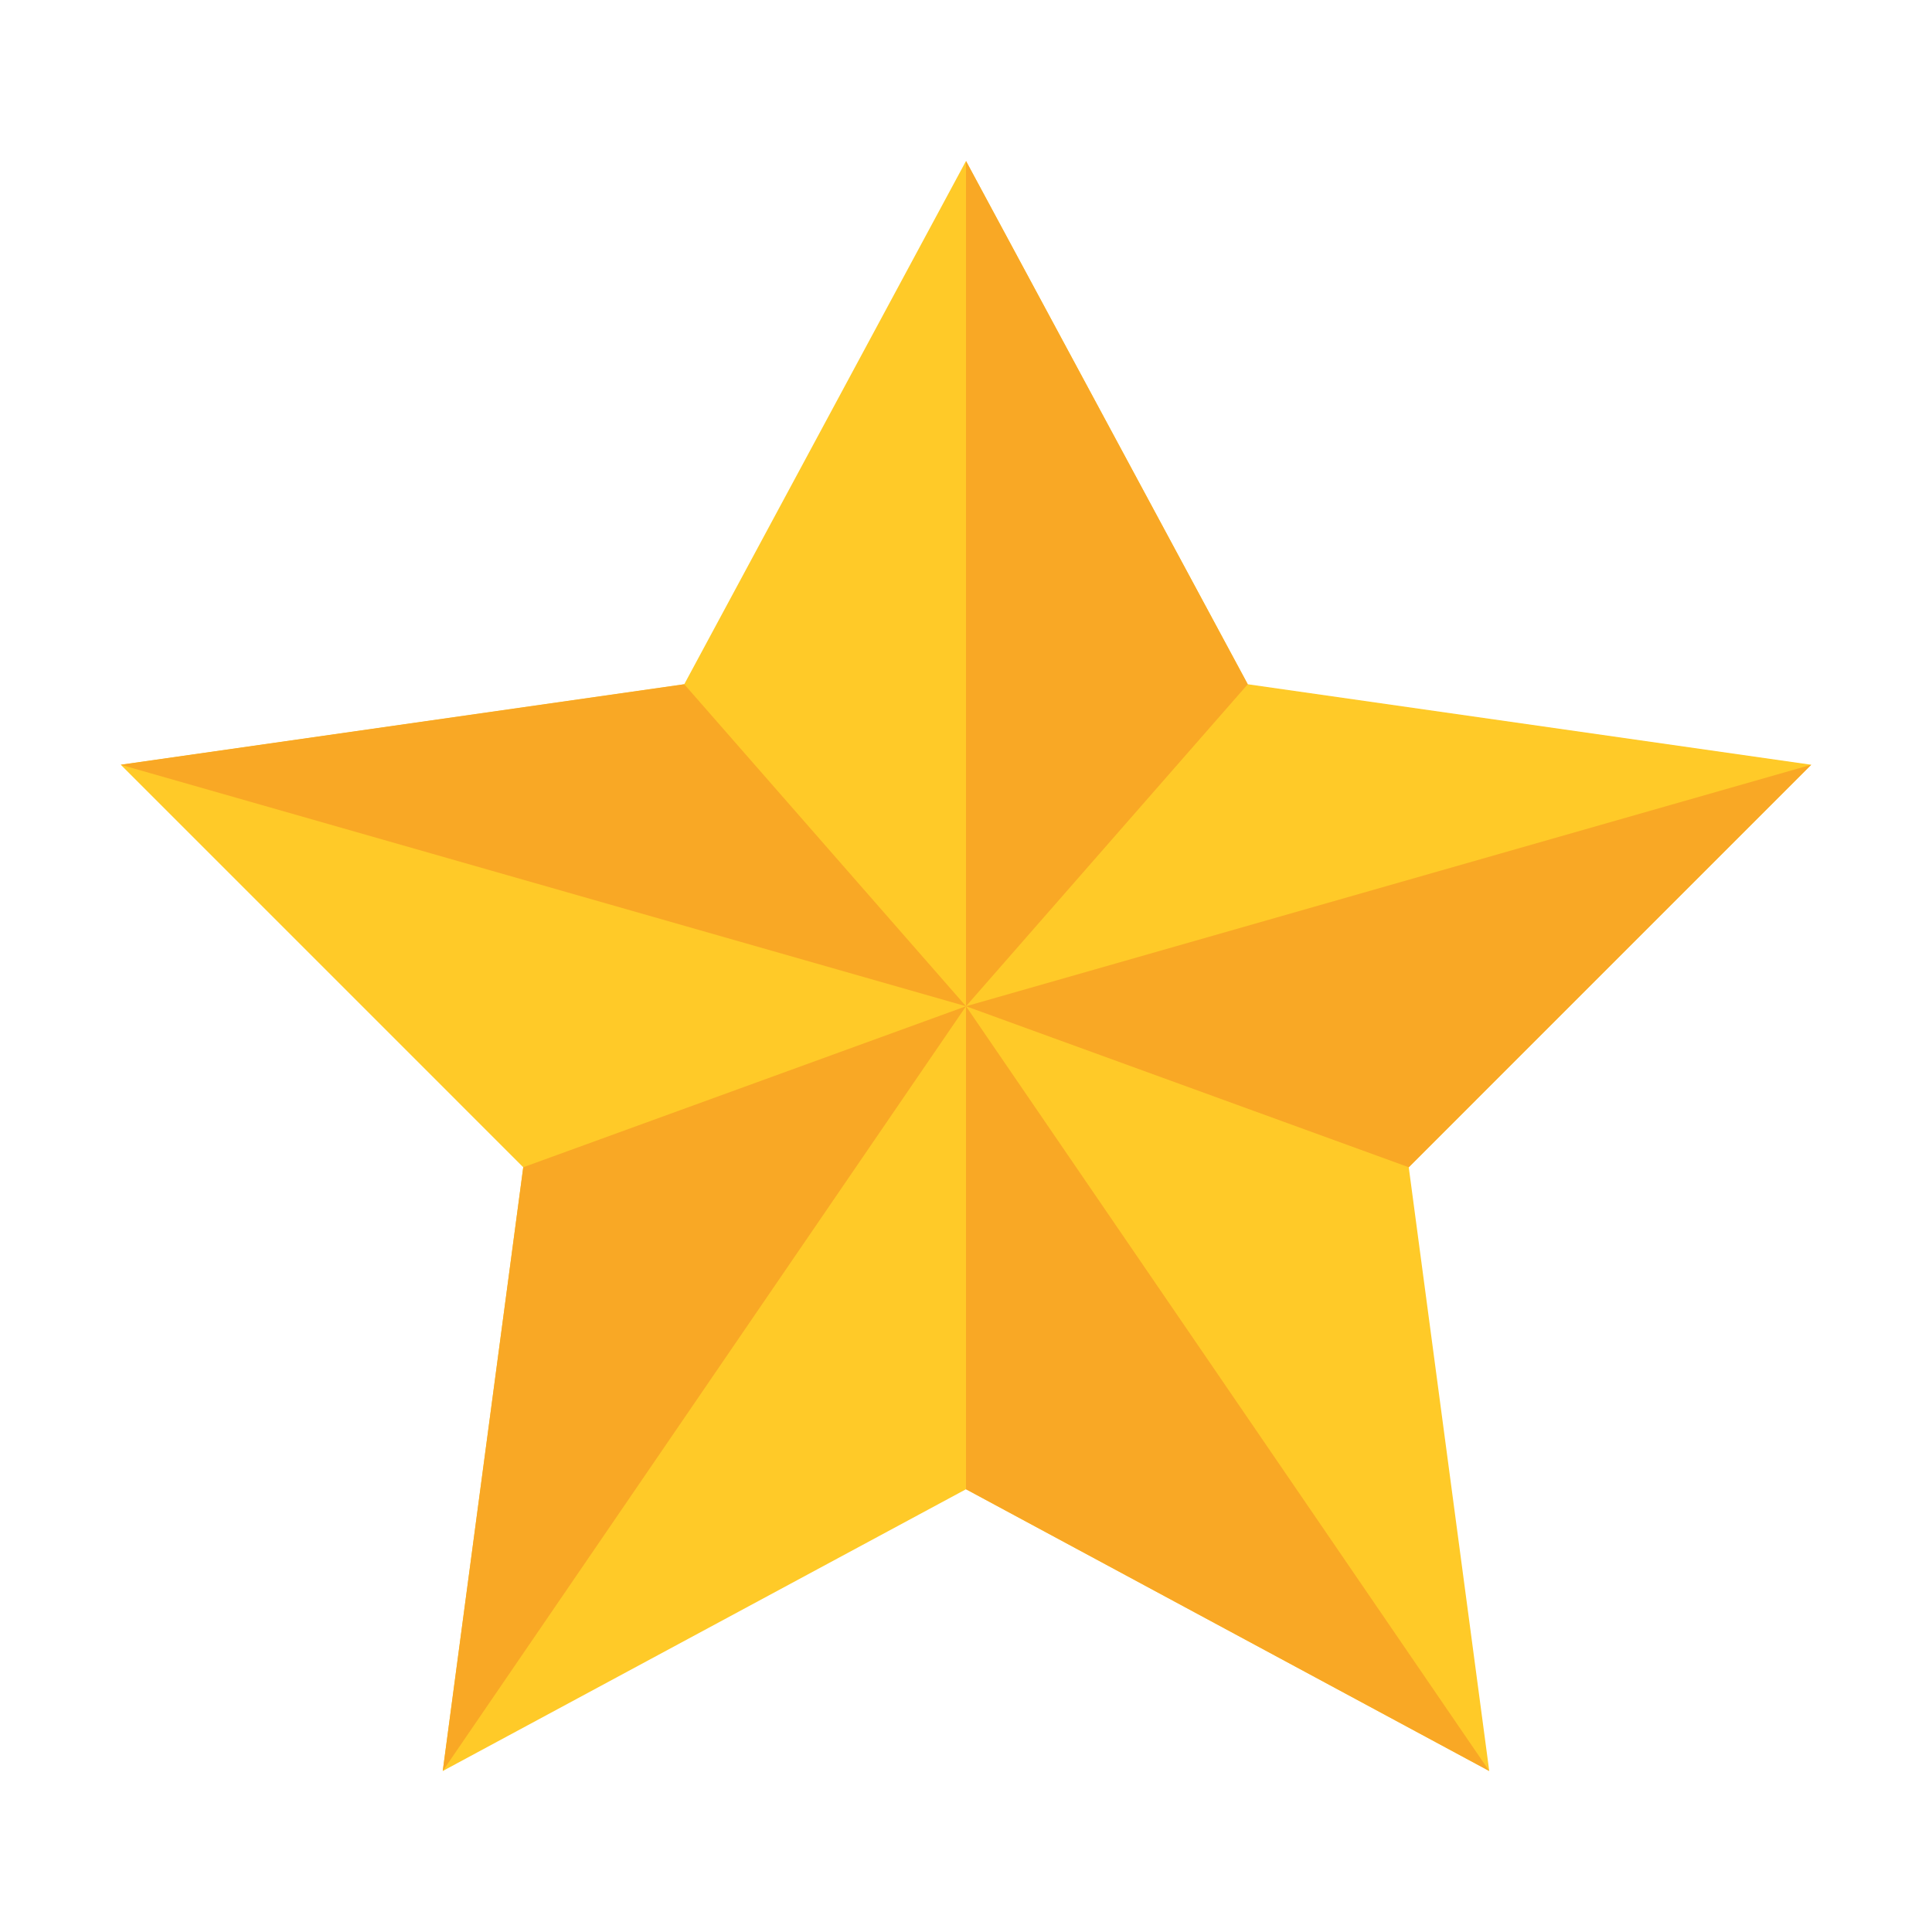
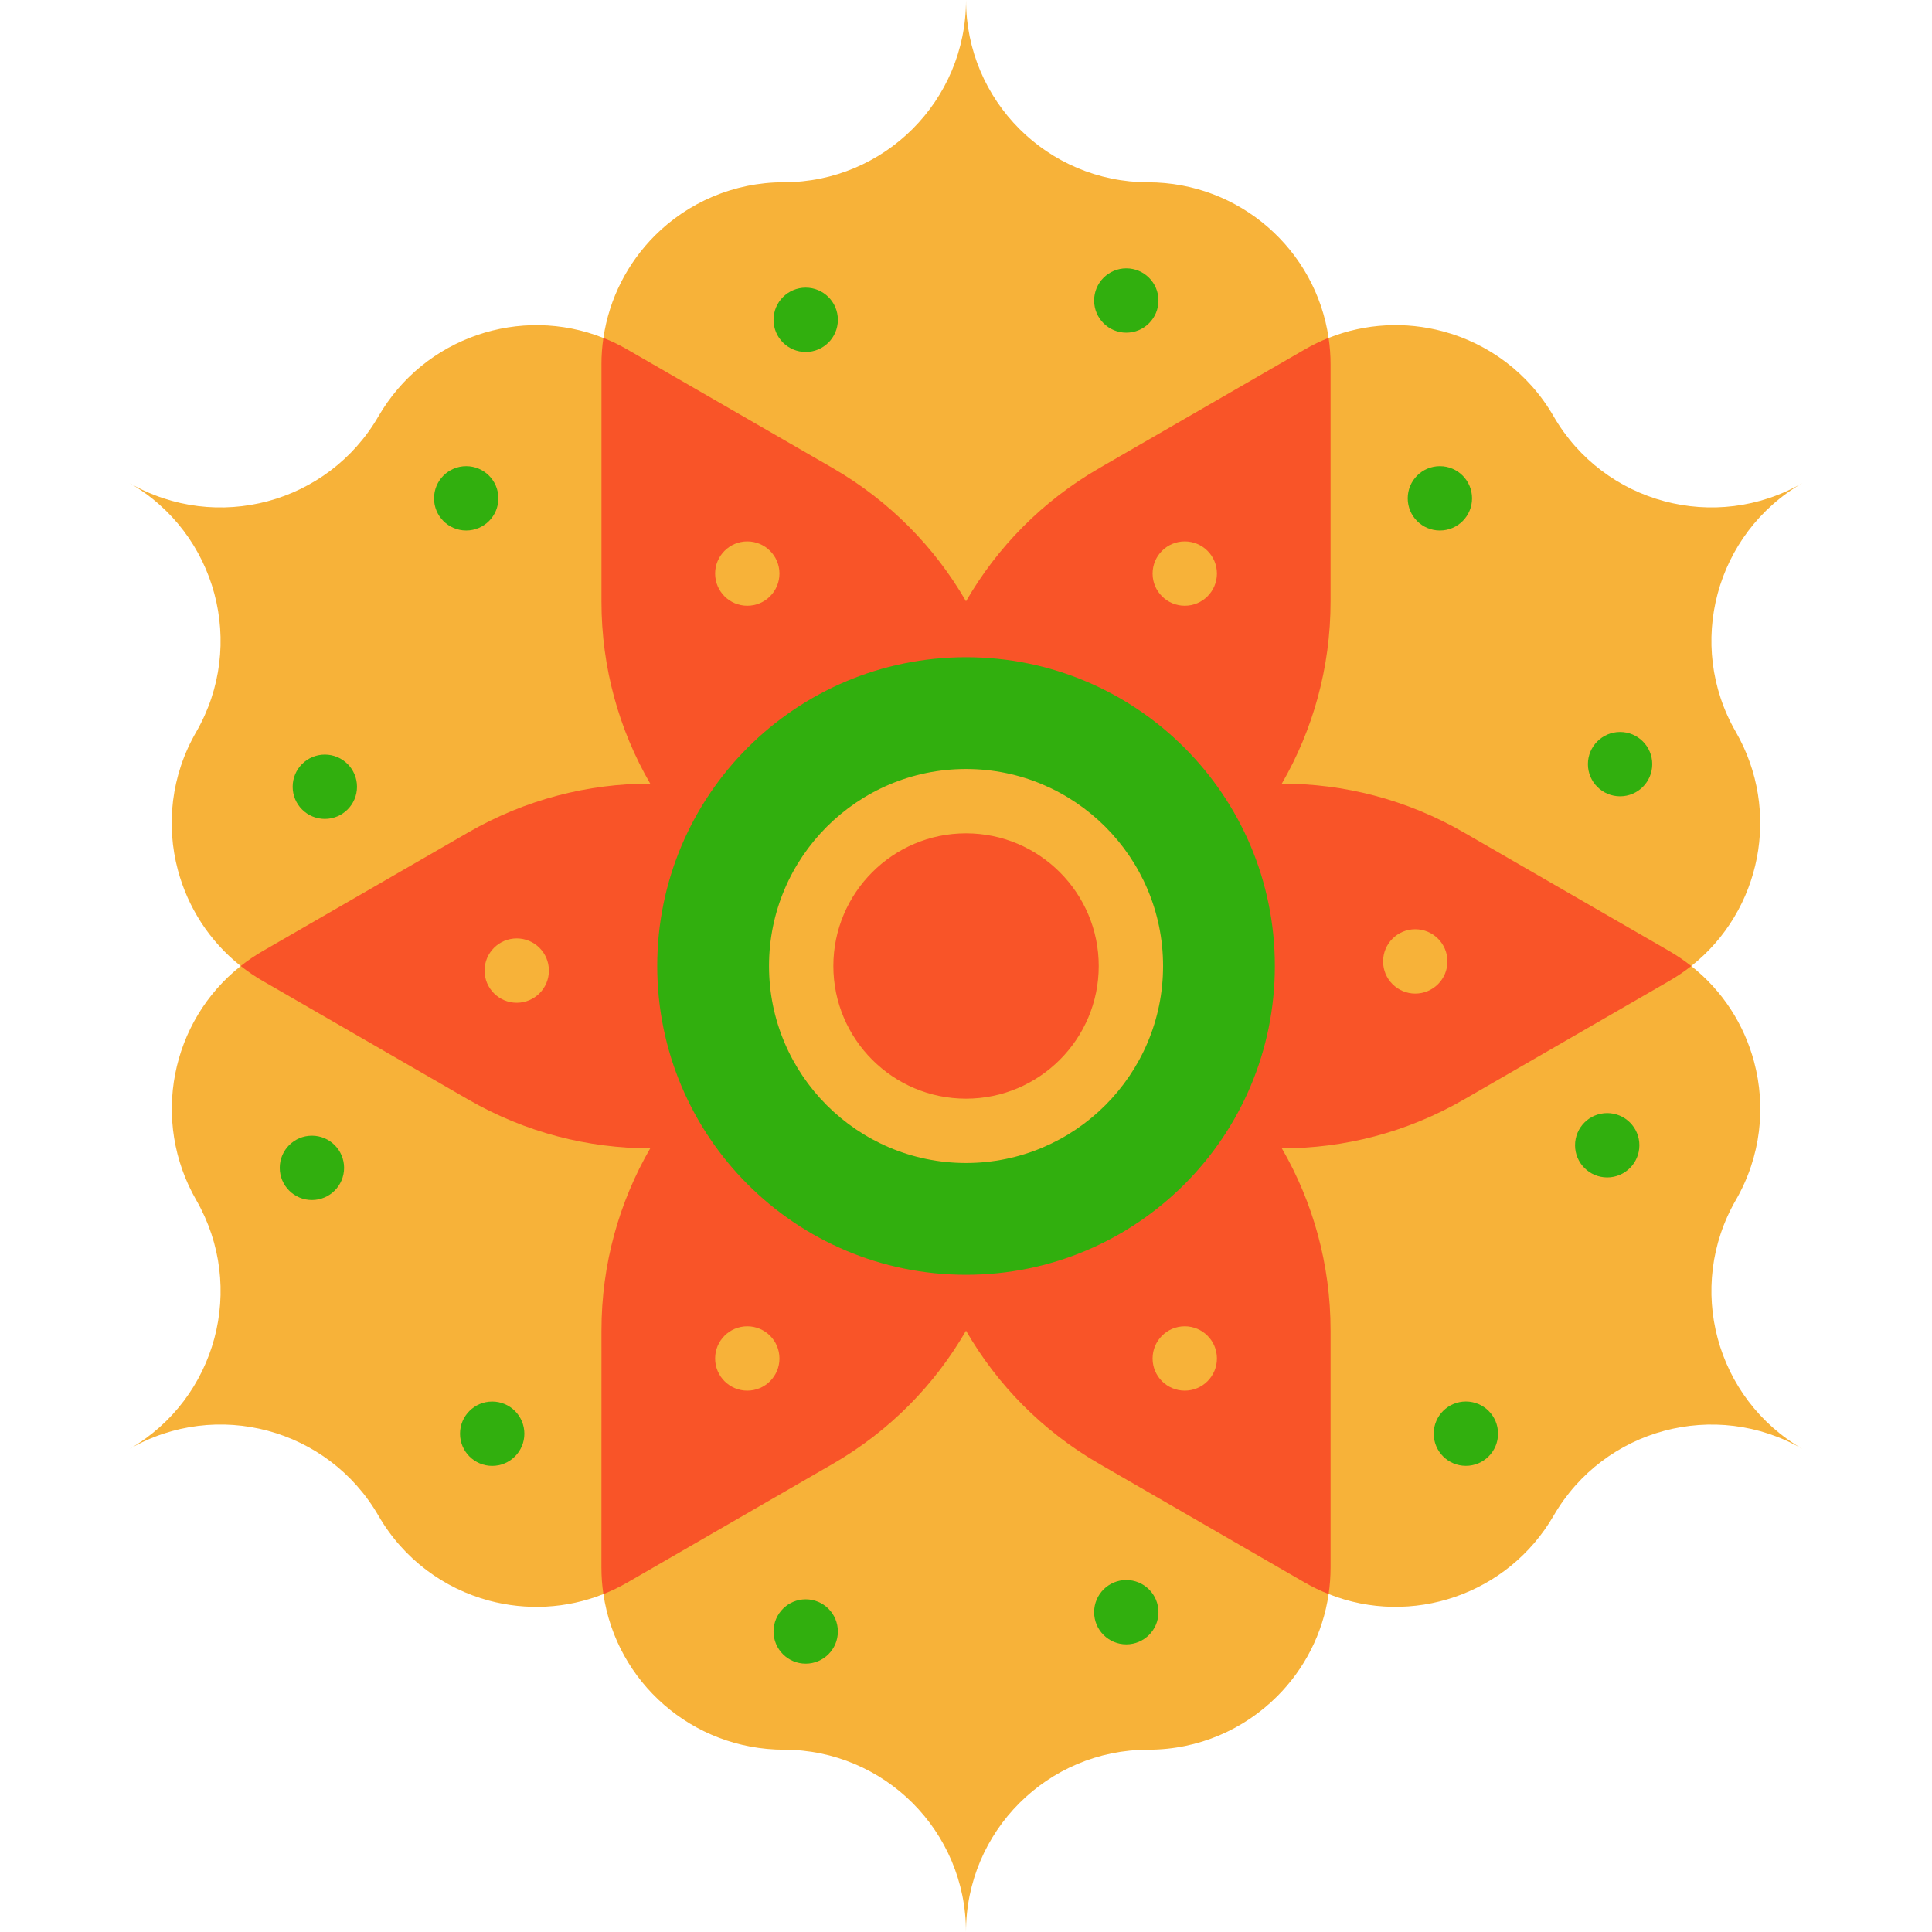
- <svg xmlns="http://www.w3.org/2000/svg" version="1.1" x="0px" y="0px" width="48" height="48" viewBox="0 0 48 48" enable-background="new 0 0 48 48" xml:space="preserve">
-   <polygon fill="#FFCA28" points="24,4 31,17 45,19 35,29 37,44 24,37 11,44 13,29 3,19 17,17 " />
+ <svg xmlns="http://www.w3.org/2000/svg" version="1.1" id="Layer_1" x="0px" y="0px" viewBox="0 0 512 512" style="enable-background:new 0 0 512 512;" xml:space="preserve">
+   <path style="fill:#F7B239;" d="M460.024,318.008c6.661-11.549,8.025-24.724,4.82-36.659c-2.626-9.798-8.309-18.767-16.642-25.337  c18.506-14.641,23.917-41.013,11.788-62.087c-6.638-11.515-7.991-24.678-4.797-36.591c3.206-11.947,10.947-22.666,22.507-29.339  c-23.098,13.334-52.641,5.434-65.986-17.676c-6.661-11.549-17.392-19.313-29.327-22.507c-9.798-2.626-20.415-2.182-30.293,1.739  c-3.41-23.348-23.541-41.217-47.844-41.24c-13.311-0.023-25.383-5.422-34.102-14.152c-8.73-8.741-14.141-20.802-14.141-34.158  c0,26.679-21.62,48.31-48.31,48.299c-13.334,0.011-25.428,5.422-34.17,14.152c-7.161,7.184-12.083,16.585-13.618,27.111  c-21.927-8.73-47.469-0.227-59.644,20.813c-6.673,11.515-17.392,19.256-29.305,22.45c-11.947,3.194-25.099,1.853-36.659-4.82  c23.109,13.334,31.01,42.877,17.687,65.986c-6.673,11.538-8.037,24.712-4.831,36.648c2.637,9.787,8.298,18.767,16.642,25.36  c-18.494,14.63-23.905,40.99-11.776,62.065c6.627,11.538,7.98,24.678,4.786,36.602c-3.206,11.936-10.947,22.655-22.507,29.327  c23.109-13.345,52.653-5.422,65.998,17.687c6.661,11.538,17.392,19.301,29.316,22.507c9.81,2.614,20.415,2.183,30.294-1.739  c3.422,23.348,23.553,41.206,47.856,41.24c13.3,0.011,25.372,5.422,34.09,14.141c8.741,8.753,14.141,20.825,14.141,34.17  c0.011-26.69,21.632-48.31,48.31-48.31c13.334,0,25.417-5.411,34.158-14.152c7.173-7.173,12.095-16.573,13.641-27.099  c21.916,8.719,47.469,0.227,59.644-20.813c6.673-11.515,17.392-19.267,29.305-22.45c11.936-3.194,25.087-1.853,36.648,4.82  C454.601,370.649,446.679,341.106,460.024,318.008z" />
  <g>
-     <polygon fill="#F9A825" points="24,25 31,17 24,4 &#09;" />
-     <polygon fill="#F9A825" points="45,19 24,25 35,29 &#09;" />
-     <polygon fill="#F9A825" points="37,44 24,25 24,37 &#09;" />
-     <polygon fill="#F9A825" points="13,29 11,44 24,25 &#09;" />
-     <polygon fill="#F9A825" points="3,19 24,25 17,17 &#09;" />
+     <path style="fill:#F95428;" d="M442.336,252.021c2.092,1.205,4.035,2.535,5.865,3.99c-1.83,1.444-3.785,2.774-5.865,3.967   l-54.358,31.385c-15.232,8.798-31.862,12.97-48.276,12.959c8.218,14.209,12.913,30.691,12.913,48.276v62.781   c0,2.41-0.182,4.751-0.512,7.059c-2.171-0.864-4.297-1.876-6.377-3.08l-54.358-31.396c-15.243-8.787-27.168-21.097-35.363-35.318   c-8.196,14.22-20.131,26.542-35.363,35.329l-54.369,31.396c-2.069,1.194-4.206,2.228-6.366,3.081   c-0.352-2.308-0.523-4.661-0.523-7.059l0.011-62.781c-0.011-17.608,4.706-34.09,12.924-48.299   c-16.414,0.011-33.056-4.149-48.288-12.959l-54.369-31.373c-2.092-1.205-4.035-2.535-5.865-3.979   c1.83-1.455,3.785-2.774,5.865-3.979l54.369-31.385c15.232-8.798,31.862-12.981,48.276-12.97   c-8.218-14.198-12.924-30.691-12.913-48.288V96.621c-0.011-2.398,0.17-4.751,0.512-7.059c2.171,0.841,4.297,1.876,6.377,3.081   l54.358,31.373c15.232,8.798,27.168,21.12,35.363,35.329c8.196-14.22,20.131-26.531,35.363-35.318l54.358-31.385   c2.069-1.205,4.206-2.239,6.366-3.092c0.352,2.308,0.523,4.661,0.523,7.059v62.77c0,17.608-4.706,34.09-12.924,48.299   c16.414-0.011,33.044,4.149,48.288,12.959L442.336,252.021z" />
+     <path style="fill:#F95428;" d="M256.006,212.316c24.132,0,43.695,19.563,43.695,43.684c0,24.132-19.563,43.684-43.695,43.684   c-24.121,0-43.684-19.552-43.684-43.684C212.322,231.879,231.885,212.316,256.006,212.316z" />
  </g>
+   <path style="fill:#31AF0E;" d="M256.006,174.168c45.196,0,81.844,36.636,81.844,81.832s-36.648,81.832-81.844,81.832  S174.173,301.196,174.173,256S210.81,174.168,256.006,174.168z M299.701,256c0-24.121-19.563-43.684-43.695-43.684  c-24.121,0-43.684,19.563-43.684,43.684c0,24.132,19.563,43.684,43.684,43.684C280.138,299.684,299.701,280.133,299.701,256z" />
+   <path style="fill:#F7B239;" d="M256.006,308.209c-28.788,0-52.209-23.421-52.209-52.209s23.421-52.209,52.209-52.209  c28.795,0,52.221,23.421,52.221,52.209S284.8,308.209,256.006,308.209z M256.006,220.841c-19.387,0-35.159,15.772-35.159,35.159  s15.772,35.159,35.159,35.159c19.394,0,35.17-15.772,35.17-35.159S275.398,220.841,256.006,220.841z" />
+   <circle style="fill:#31AF0E;" cx="388.473" cy="379.936" r="8.525" />
+   <circle style="fill:#F7B239;" cx="313.973" cy="360.01" r="8.525" />
+   <g>
+     <circle style="fill:#31AF0E;" cx="298.479" cy="427.246" r="8.525" />
+     <circle style="fill:#31AF0E;" cx="213.521" cy="432.362" r="8.525" />
+   </g>
+   <circle style="fill:#F7B239;" cx="198.039" cy="360.01" r="8.525" />
+   <g>
+     <circle style="fill:#31AF0E;" cx="130.438" cy="379.948" r="8.525" />
+     <circle style="fill:#31AF0E;" cx="82.662" cy="309.494" r="8.525" />
+   </g>
+   <circle style="fill:#F7B239;" cx="136.94" cy="257.216" r="8.525" />
+   <g>
+     <circle style="fill:#31AF0E;" cx="86.084" cy="208.497" r="8.525" />
+     <circle style="fill:#31AF0E;" cx="123.55" cy="132.064" r="8.525" />
+   </g>
+   <circle style="fill:#F7B239;" cx="198.039" cy="152.002" r="8.525" />
+   <g>
+     <circle style="fill:#31AF0E;" cx="213.521" cy="84.754" r="8.525" />
+     <circle style="fill:#31AF0E;" cx="298.479" cy="79.638" r="8.525" />
+   </g>
+   <circle style="fill:#F7B239;" cx="313.973" cy="152.002" r="8.525" />
+   <g>
+     <circle style="fill:#31AF0E;" cx="381.584" cy="132.064" r="8.525" />
+     <circle style="fill:#31AF0E;" cx="429.338" cy="202.506" r="8.525" />
+   </g>
+   <circle style="fill:#F7B239;" cx="375.06" cy="254.784" r="8.525" />
+   <circle style="fill:#31AF0E;" cx="425.928" cy="303.503" r="8.525" />
+   <g>
+ </g>
+   <g>
+ </g>
+   <g>
+ </g>
+   <g>
+ </g>
+   <g>
+ </g>
+   <g>
+ </g>
+   <g>
+ </g>
+   <g>
+ </g>
+   <g>
+ </g>
+   <g>
+ </g>
+   <g>
+ </g>
+   <g>
+ </g>
+   <g>
+ </g>
+   <g>
+ </g>
+   <g>
+ </g>
</svg>
